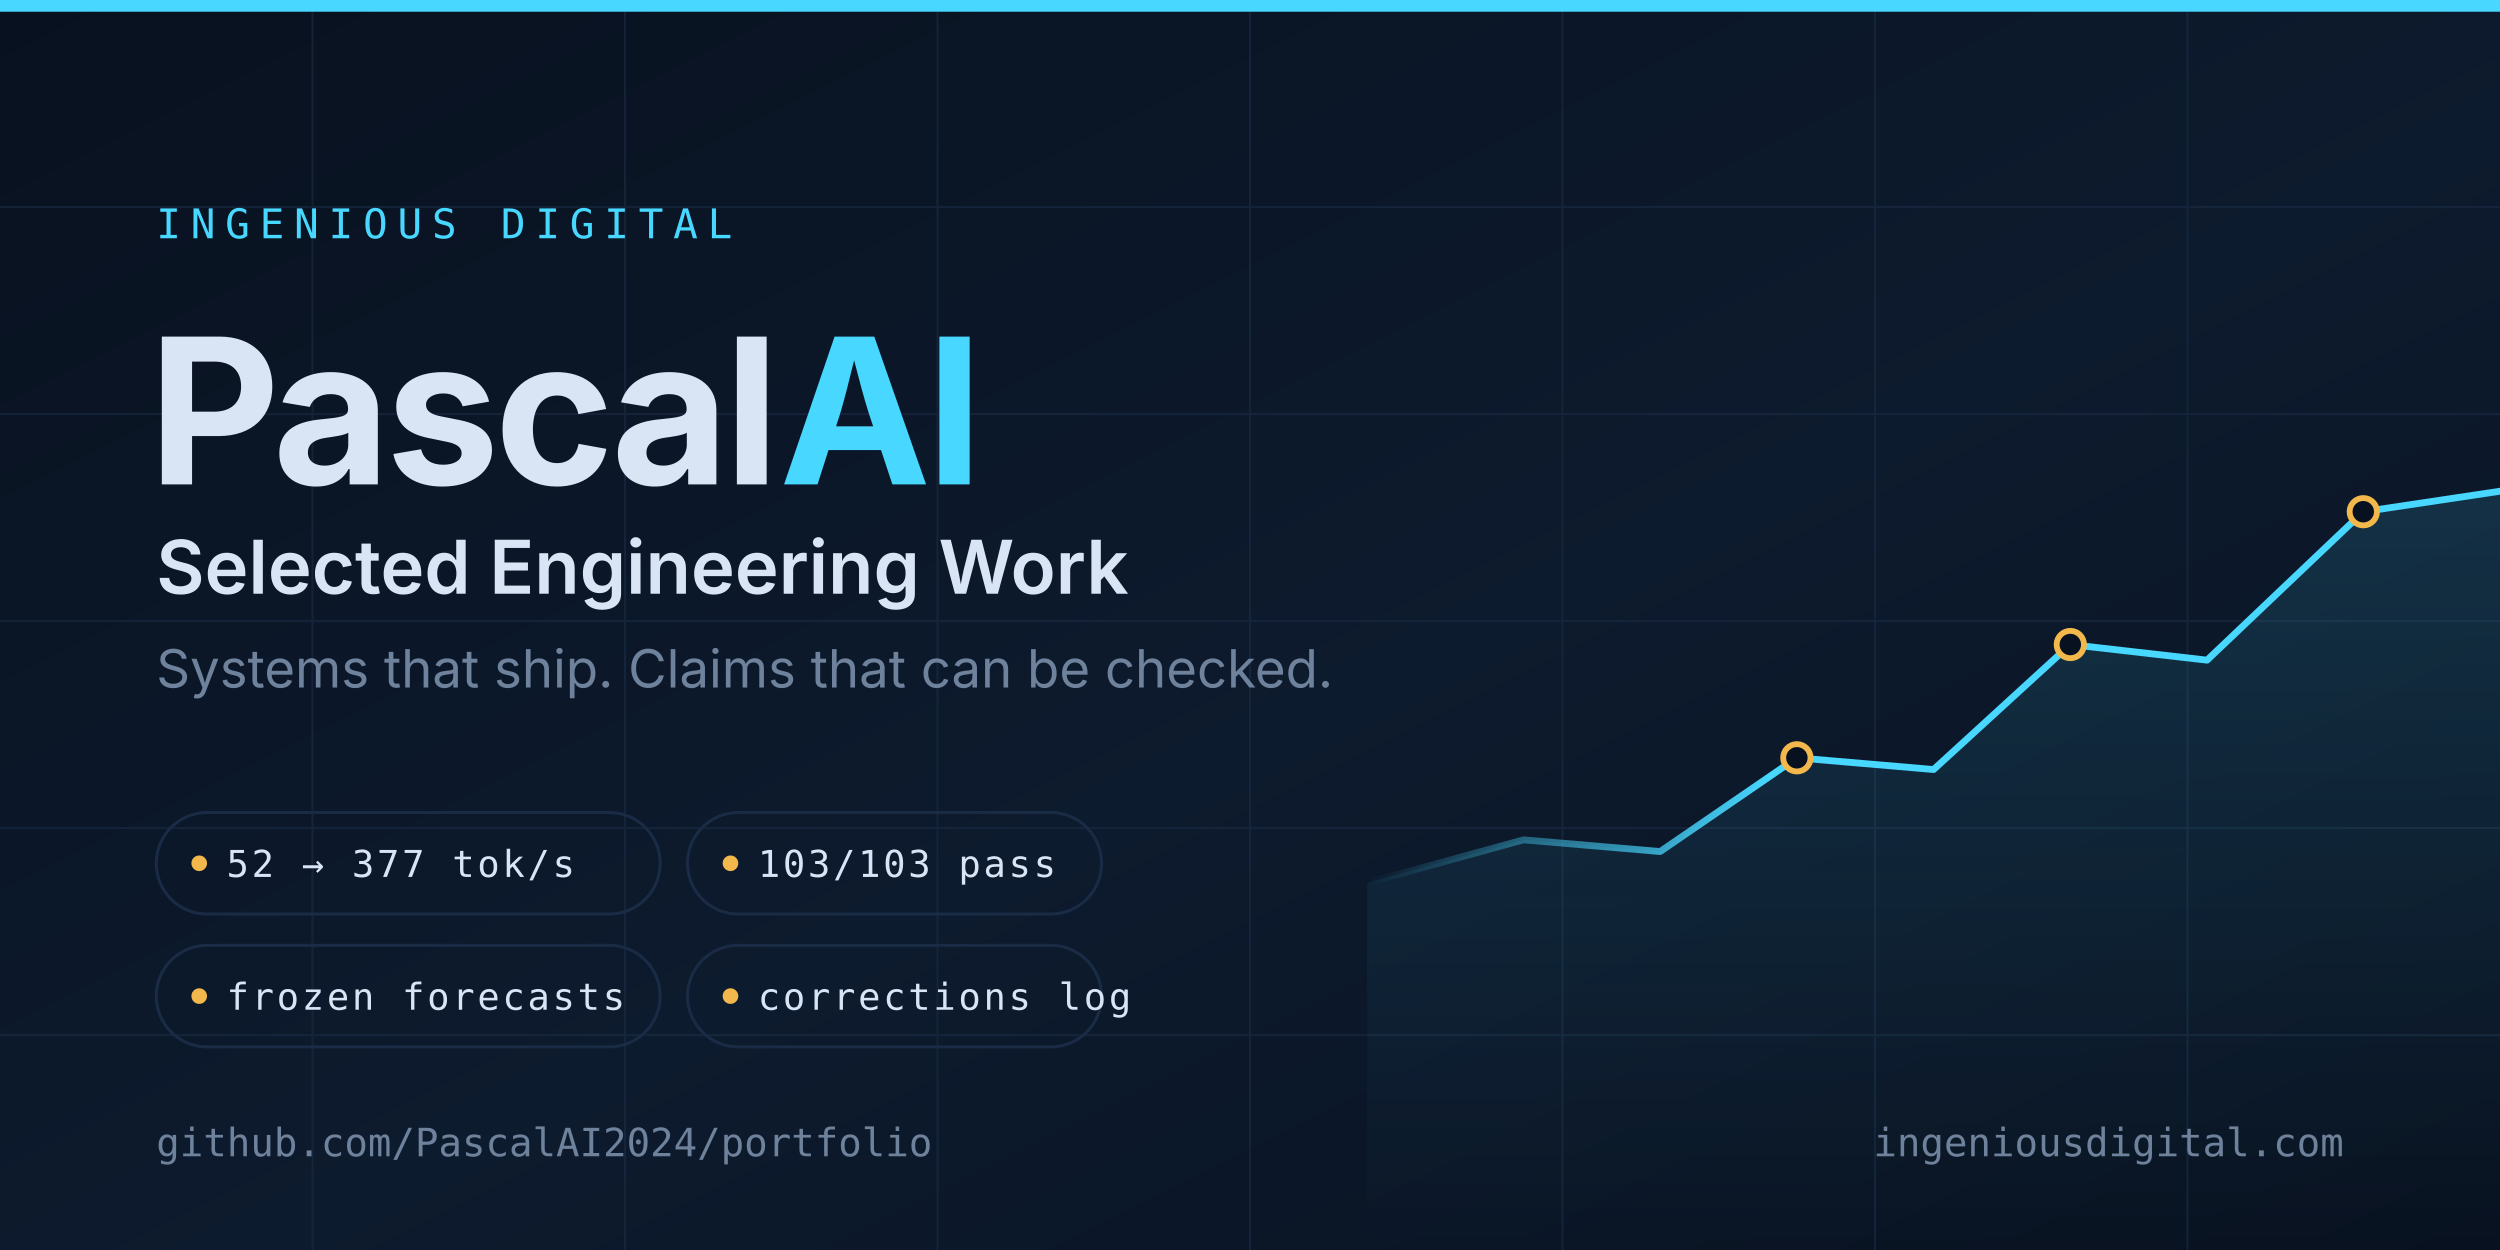
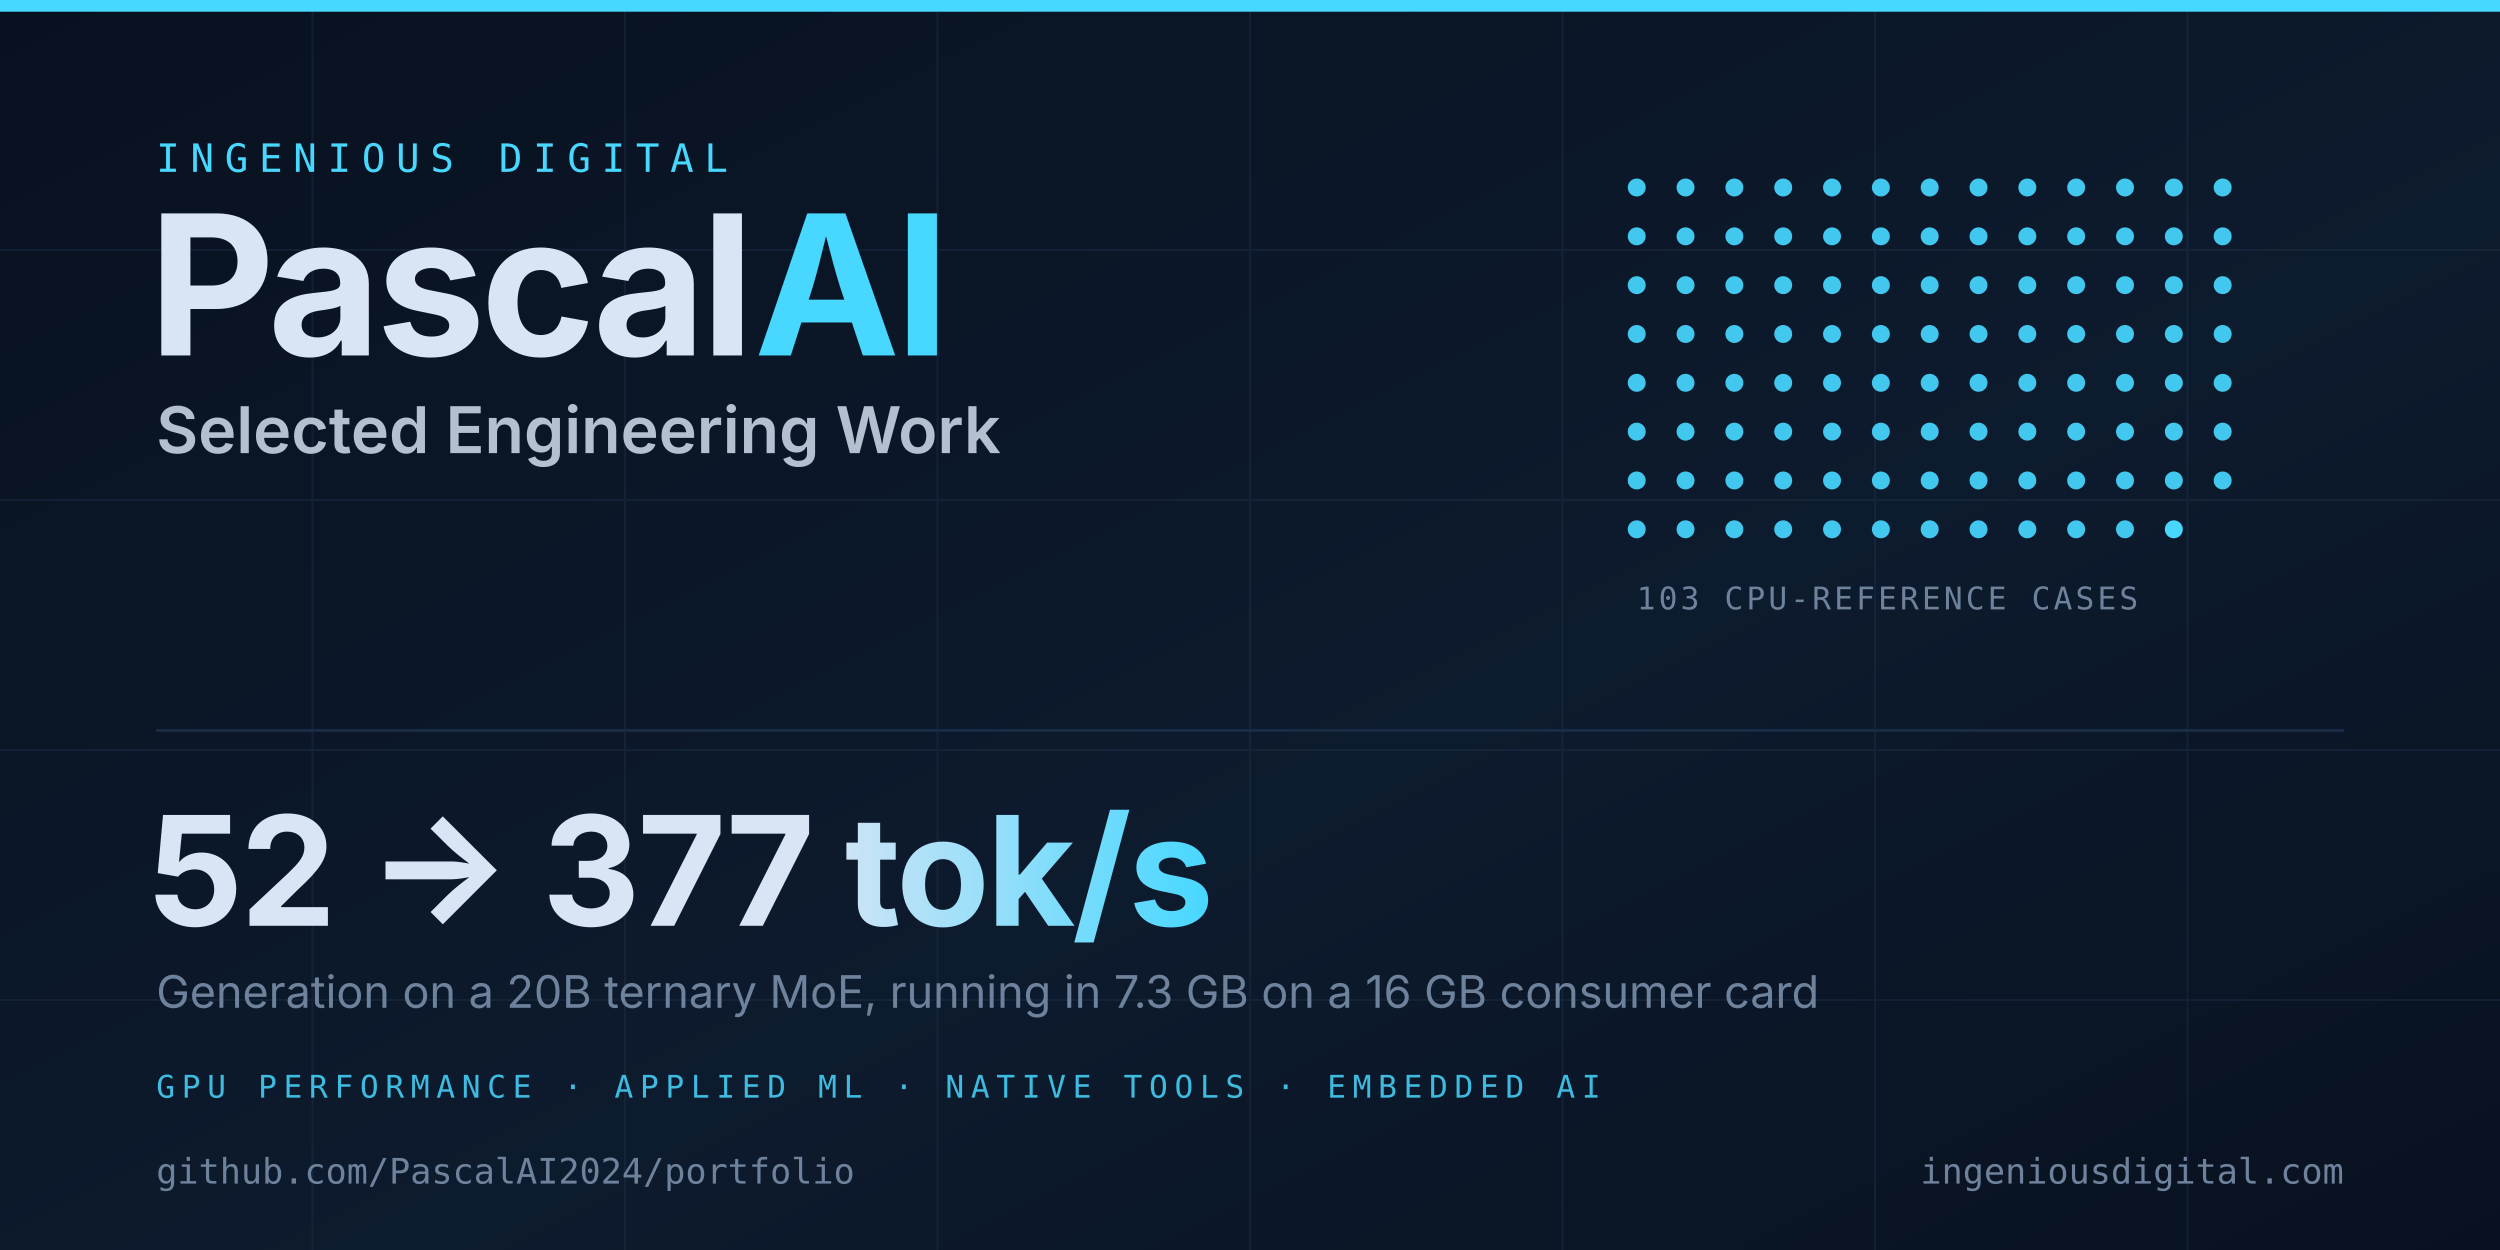
- <svg xmlns="http://www.w3.org/2000/svg" viewBox="0 0 1280 640" width="1280" height="640" role="img" aria-label="PascalAI — Selected Engineering Work. Systems that ship, claims that can be checked.">
+ <svg xmlns="http://www.w3.org/2000/svg" viewBox="0 0 1280 640" width="1280" height="640" role="img" aria-label="PascalAI — Selected Engineering Work. Generation 52 to 377 tokens per second on a 20B ternary MoE on a 16GB consumer card, across a 103 case CPU-reference matrix.">
  <defs>
    <linearGradient id="field" x1="0" y1="0" x2="1" y2="1">
      <stop offset="0%" stop-color="#08111F" />
-       <stop offset="55%" stop-color="#0D1B2E" />
+       <stop offset="58%" stop-color="#0D1B2E" />
      <stop offset="100%" stop-color="#08111F" />
    </linearGradient>
-     <linearGradient id="trace" x1="0" y1="0" x2="1" y2="0">
-       <stop offset="0%" stop-color="#47D7FF" stop-opacity="0" />
-       <stop offset="35%" stop-color="#47D7FF" stop-opacity="1" />
-       <stop offset="100%" stop-color="#47D7FF" stop-opacity="1" />
-     </linearGradient>
-     <linearGradient id="wash" x1="0" y1="0" x2="0" y2="1">
-       <stop offset="0%" stop-color="#47D7FF" stop-opacity="0.13" />
-       <stop offset="100%" stop-color="#47D7FF" stop-opacity="0" />
+     <linearGradient id="num" x1="0" y1="0" x2="1" y2="0">
+       <stop offset="0%" stop-color="#D9E5F5" />
+       <stop offset="62%" stop-color="#D9E5F5" />
+       <stop offset="100%" stop-color="#47D7FF" />
    </linearGradient>
  </defs>
  <rect width="1280" height="640" fill="url(#field)" />
-   <g stroke="#1A2C45" stroke-width="1" opacity="0.6">
-     <path d="M0 106h1280M0 212h1280M0 318h1280M0 424h1280M0 530h1280" />
+   <g stroke="#1A2C45" stroke-width="1" opacity="0.5">
+     <path d="M0 128h1280M0 256h1280M0 384h1280M0 512h1280" />
    <path d="M160 0v640M320 0v640M480 0v640M640 0v640M800 0v640M960 0v640M1120 0v640" />
  </g>
-   <path d="M700 452 L780 430 L850 436 L920 388 L990 394 L1060 330 L1130 338 L1210 262 L1290 250 L1290 640 L700 640 Z" fill="url(#wash)" />
-   <path d="M700 452 L780 430 L850 436 L920 388 L990 394 L1060 330 L1130 338 L1210 262 L1290 250" fill="none" stroke="url(#trace)" stroke-width="3.5" stroke-linejoin="round" stroke-linecap="round" />
-   <g fill="#08111F" stroke="#F2B84B" stroke-width="3">
-     <circle cx="920" cy="388" r="7" />
-     <circle cx="1060" cy="330" r="7" />
-     <circle cx="1210" cy="262" r="7" />
+   <text x="80" y="88" font-family="'Cascadia Mono',Consolas,'SF Mono',Menlo,monospace" font-size="20" letter-spacing="5.5" fill="#47D7FF">INGENIOUS DIGITAL</text>
+   <text x="76" y="182" font-family="'Segoe UI','Segoe UI Semibold',Inter,'Helvetica Neue',Arial,sans-serif" font-size="100" font-weight="700" letter-spacing="-2.5" fill="#D9E5F5">Pascal<tspan fill="#47D7FF">AI</tspan>
+   </text>
+   <text x="80" y="232" font-family="'Segoe UI',Inter,'Helvetica Neue',Arial,sans-serif" font-size="33" font-weight="600" fill="#D9E5F5" opacity="0.82">Selected Engineering Work</text>
+   <g fill="#47D7FF">
+     <g opacity="0.92">
+       <circle cx="838" cy="96" r="4.6" />
+       <circle cx="863" cy="96" r="4.6" />
+       <circle cx="888" cy="96" r="4.6" />
+       <circle cx="913" cy="96" r="4.6" />
+       <circle cx="938" cy="96" r="4.6" />
+       <circle cx="963" cy="96" r="4.6" />
+       <circle cx="988" cy="96" r="4.6" />
+       <circle cx="1013" cy="96" r="4.6" />
+       <circle cx="1038" cy="96" r="4.6" />
+       <circle cx="1063" cy="96" r="4.6" />
+       <circle cx="1088" cy="96" r="4.6" />
+       <circle cx="1113" cy="96" r="4.6" />
+       <circle cx="1138" cy="96" r="4.6" />
+       <circle cx="838" cy="121" r="4.6" />
+       <circle cx="863" cy="121" r="4.6" />
+       <circle cx="888" cy="121" r="4.6" />
+       <circle cx="913" cy="121" r="4.6" />
+       <circle cx="938" cy="121" r="4.6" />
+       <circle cx="963" cy="121" r="4.6" />
+       <circle cx="988" cy="121" r="4.6" />
+       <circle cx="1013" cy="121" r="4.6" />
+       <circle cx="1038" cy="121" r="4.6" />
+       <circle cx="1063" cy="121" r="4.6" />
+       <circle cx="1088" cy="121" r="4.6" />
+       <circle cx="1113" cy="121" r="4.6" />
+       <circle cx="1138" cy="121" r="4.6" />
+       <circle cx="838" cy="146" r="4.6" />
+       <circle cx="863" cy="146" r="4.6" />
+       <circle cx="888" cy="146" r="4.6" />
+       <circle cx="913" cy="146" r="4.6" />
+       <circle cx="938" cy="146" r="4.6" />
+       <circle cx="963" cy="146" r="4.6" />
+       <circle cx="988" cy="146" r="4.6" />
+       <circle cx="1013" cy="146" r="4.6" />
+       <circle cx="1038" cy="146" r="4.6" />
+       <circle cx="1063" cy="146" r="4.6" />
+       <circle cx="1088" cy="146" r="4.6" />
+       <circle cx="1113" cy="146" r="4.6" />
+       <circle cx="1138" cy="146" r="4.6" />
+       <circle cx="838" cy="171" r="4.6" />
+       <circle cx="863" cy="171" r="4.6" />
+       <circle cx="888" cy="171" r="4.6" />
+       <circle cx="913" cy="171" r="4.6" />
+       <circle cx="938" cy="171" r="4.6" />
+       <circle cx="963" cy="171" r="4.6" />
+       <circle cx="988" cy="171" r="4.6" />
+       <circle cx="1013" cy="171" r="4.6" />
+       <circle cx="1038" cy="171" r="4.6" />
+       <circle cx="1063" cy="171" r="4.6" />
+       <circle cx="1088" cy="171" r="4.6" />
+       <circle cx="1113" cy="171" r="4.6" />
+       <circle cx="1138" cy="171" r="4.6" />
+       <circle cx="838" cy="196" r="4.6" />
+       <circle cx="863" cy="196" r="4.6" />
+       <circle cx="888" cy="196" r="4.6" />
+       <circle cx="913" cy="196" r="4.6" />
+       <circle cx="938" cy="196" r="4.6" />
+       <circle cx="963" cy="196" r="4.6" />
+       <circle cx="988" cy="196" r="4.6" />
+       <circle cx="1013" cy="196" r="4.6" />
+       <circle cx="1038" cy="196" r="4.6" />
+       <circle cx="1063" cy="196" r="4.6" />
+       <circle cx="1088" cy="196" r="4.6" />
+       <circle cx="1113" cy="196" r="4.6" />
+       <circle cx="1138" cy="196" r="4.6" />
+       <circle cx="838" cy="221" r="4.6" />
+       <circle cx="863" cy="221" r="4.6" />
+       <circle cx="888" cy="221" r="4.6" />
+       <circle cx="913" cy="221" r="4.6" />
+       <circle cx="938" cy="221" r="4.6" />
+       <circle cx="963" cy="221" r="4.6" />
+       <circle cx="988" cy="221" r="4.6" />
+       <circle cx="1013" cy="221" r="4.6" />
+       <circle cx="1038" cy="221" r="4.6" />
+       <circle cx="1063" cy="221" r="4.6" />
+       <circle cx="1088" cy="221" r="4.6" />
+       <circle cx="1113" cy="221" r="4.6" />
+       <circle cx="1138" cy="221" r="4.6" />
+       <circle cx="838" cy="246" r="4.6" />
+       <circle cx="863" cy="246" r="4.6" />
+       <circle cx="888" cy="246" r="4.6" />
+       <circle cx="913" cy="246" r="4.6" />
+       <circle cx="938" cy="246" r="4.6" />
+       <circle cx="963" cy="246" r="4.6" />
+       <circle cx="988" cy="246" r="4.6" />
+       <circle cx="1013" cy="246" r="4.6" />
+       <circle cx="1038" cy="246" r="4.6" />
+       <circle cx="1063" cy="246" r="4.6" />
+       <circle cx="1088" cy="246" r="4.6" />
+       <circle cx="1113" cy="246" r="4.6" />
+       <circle cx="1138" cy="246" r="4.6" />
+       <circle cx="838" cy="271" r="4.6" />
+       <circle cx="863" cy="271" r="4.6" />
+       <circle cx="888" cy="271" r="4.6" />
+       <circle cx="913" cy="271" r="4.6" />
+       <circle cx="938" cy="271" r="4.6" />
+       <circle cx="963" cy="271" r="4.6" />
+       <circle cx="988" cy="271" r="4.6" />
+       <circle cx="1013" cy="271" r="4.6" />
+       <circle cx="1038" cy="271" r="4.6" />
+       <circle cx="1063" cy="271" r="4.6" />
+       <circle cx="1088" cy="271" r="4.6" />
+     </g>
+     <circle cx="1113" cy="271" r="4.6" />
  </g>
-   <text x="80" y="122" font-family="'Cascadia Mono',Consolas,'SF Mono',Menlo,monospace" font-size="21" letter-spacing="5" fill="#47D7FF">INGENIOUS DIGITAL</text>
-   <text x="76" y="248" font-family="'Segoe UI','Segoe UI Semibold',Inter,'Helvetica Neue',Arial,sans-serif" font-size="104" font-weight="700" letter-spacing="-2.5" fill="#D9E5F5">Pascal<tspan fill="#47D7FF">AI</tspan>
-   </text>
-   <text x="80" y="304" font-family="'Segoe UI',Inter,'Helvetica Neue',Arial,sans-serif" font-size="38" font-weight="600" fill="#D9E5F5">Selected Engineering Work</text>
-   <text x="80" y="352" font-family="'Segoe UI',Inter,'Helvetica Neue',Arial,sans-serif" font-size="27" font-weight="400" fill="#6F829C">Systems that ship. Claims that can be checked.</text>
-   <g font-family="'Cascadia Mono',Consolas,'SF Mono',Menlo,monospace" font-size="19" letter-spacing="1.4">
-     <g fill="none" stroke="#1A2C45" stroke-width="1.5">
-       <rect x="80" y="416" width="258" height="52" rx="26" />
-       <rect x="352" y="416" width="212" height="52" rx="26" />
-       <rect x="80" y="484" width="258" height="52" rx="26" />
-       <rect x="352" y="484" width="212" height="52" rx="26" />
-     </g>
-     <g fill="#D9E5F5">
-       <text x="116" y="449">52 → 377 tok/s</text>
-       <text x="388" y="449">103/103 pass</text>
-       <text x="116" y="517">frozen forecasts</text>
-       <text x="388" y="517">corrections log</text>
-     </g>
-     <g fill="#F2B84B">
-       <circle cx="102" cy="442" r="4" />
-       <circle cx="374" cy="442" r="4" />
-       <circle cx="102" cy="510" r="4" />
-       <circle cx="374" cy="510" r="4" />
-     </g>
-   </g>
-   <text x="80" y="592" font-family="'Cascadia Mono',Consolas,'SF Mono',Menlo,monospace" font-size="20" fill="#6F829C">github.com/PascalAI2024/portfolio</text>
-   <text x="1200" y="592" text-anchor="end" font-family="'Cascadia Mono',Consolas,'SF Mono',Menlo,monospace" font-size="20" fill="#6F829C">ingeniousdigital.com</text>
+   <text x="838" y="312" font-family="'Cascadia Mono',Consolas,'SF Mono',Menlo,monospace" font-size="16" letter-spacing="1.6" fill="#6F829C">103 CPU-REFERENCE CASES</text>
+   <line x1="80" y1="374" x2="1200" y2="374" stroke="#1A2C45" stroke-width="1.5" />
+   <text x="76" y="474" font-family="'Segoe UI','Segoe UI Semibold',Inter,'Helvetica Neue',Arial,sans-serif" font-size="78" font-weight="700" letter-spacing="-1.5" fill="url(#num)">52 → 377 tok/s</text>
+   <text x="80" y="516" font-family="'Segoe UI',Inter,'Helvetica Neue',Arial,sans-serif" font-size="23" fill="#6F829C">Generation on a 20B ternary MoE, running in 7.3 GB on a 16 GB consumer card</text>
+   <text x="80" y="562" font-family="'Cascadia Mono',Consolas,'SF Mono',Menlo,monospace" font-size="16" letter-spacing="3.4" fill="#47D7FF" opacity="0.85">GPU PERFORMANCE · APPLIED ML · NATIVE TOOLS · EMBEDDED AI</text>
+   <text x="80" y="606" font-family="'Cascadia Mono',Consolas,'SF Mono',Menlo,monospace" font-size="18" fill="#6F829C">github.com/PascalAI2024/portfolio</text>
+   <text x="1200" y="606" text-anchor="end" font-family="'Cascadia Mono',Consolas,'SF Mono',Menlo,monospace" font-size="18" fill="#6F829C">ingeniousdigital.com</text>
  <rect x="0" y="0" width="1280" height="6" fill="#47D7FF" />
</svg>
